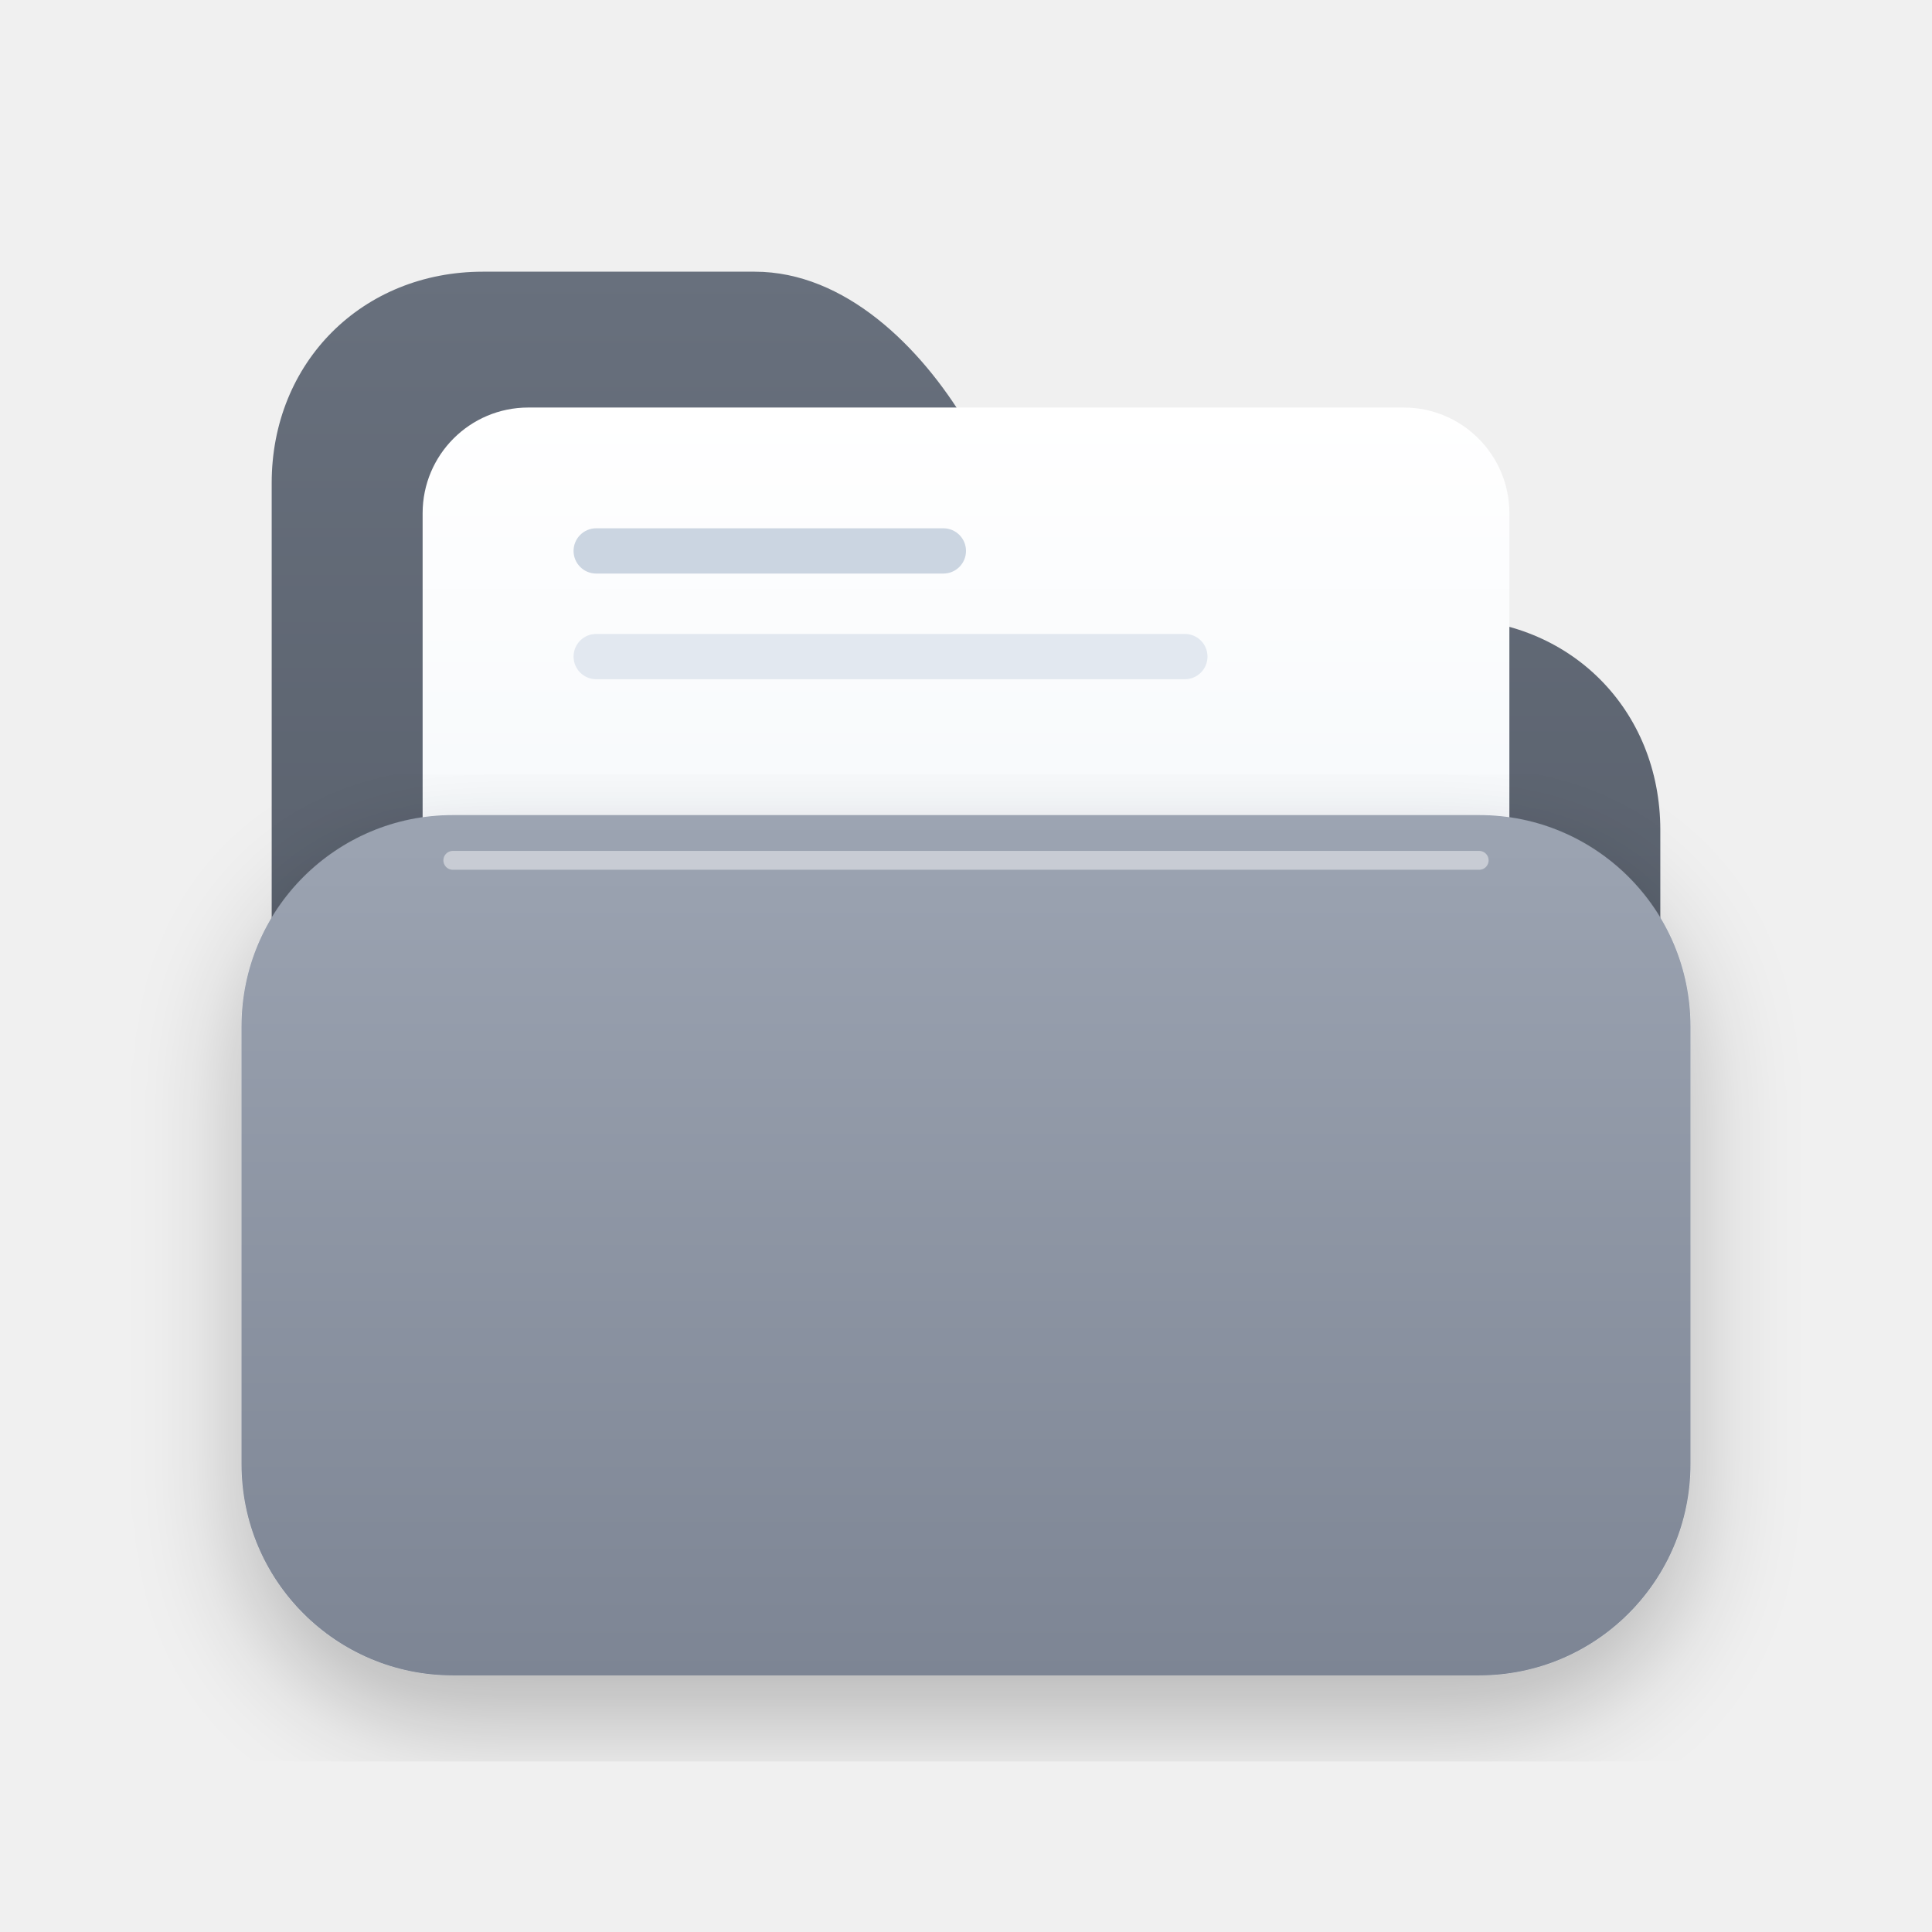
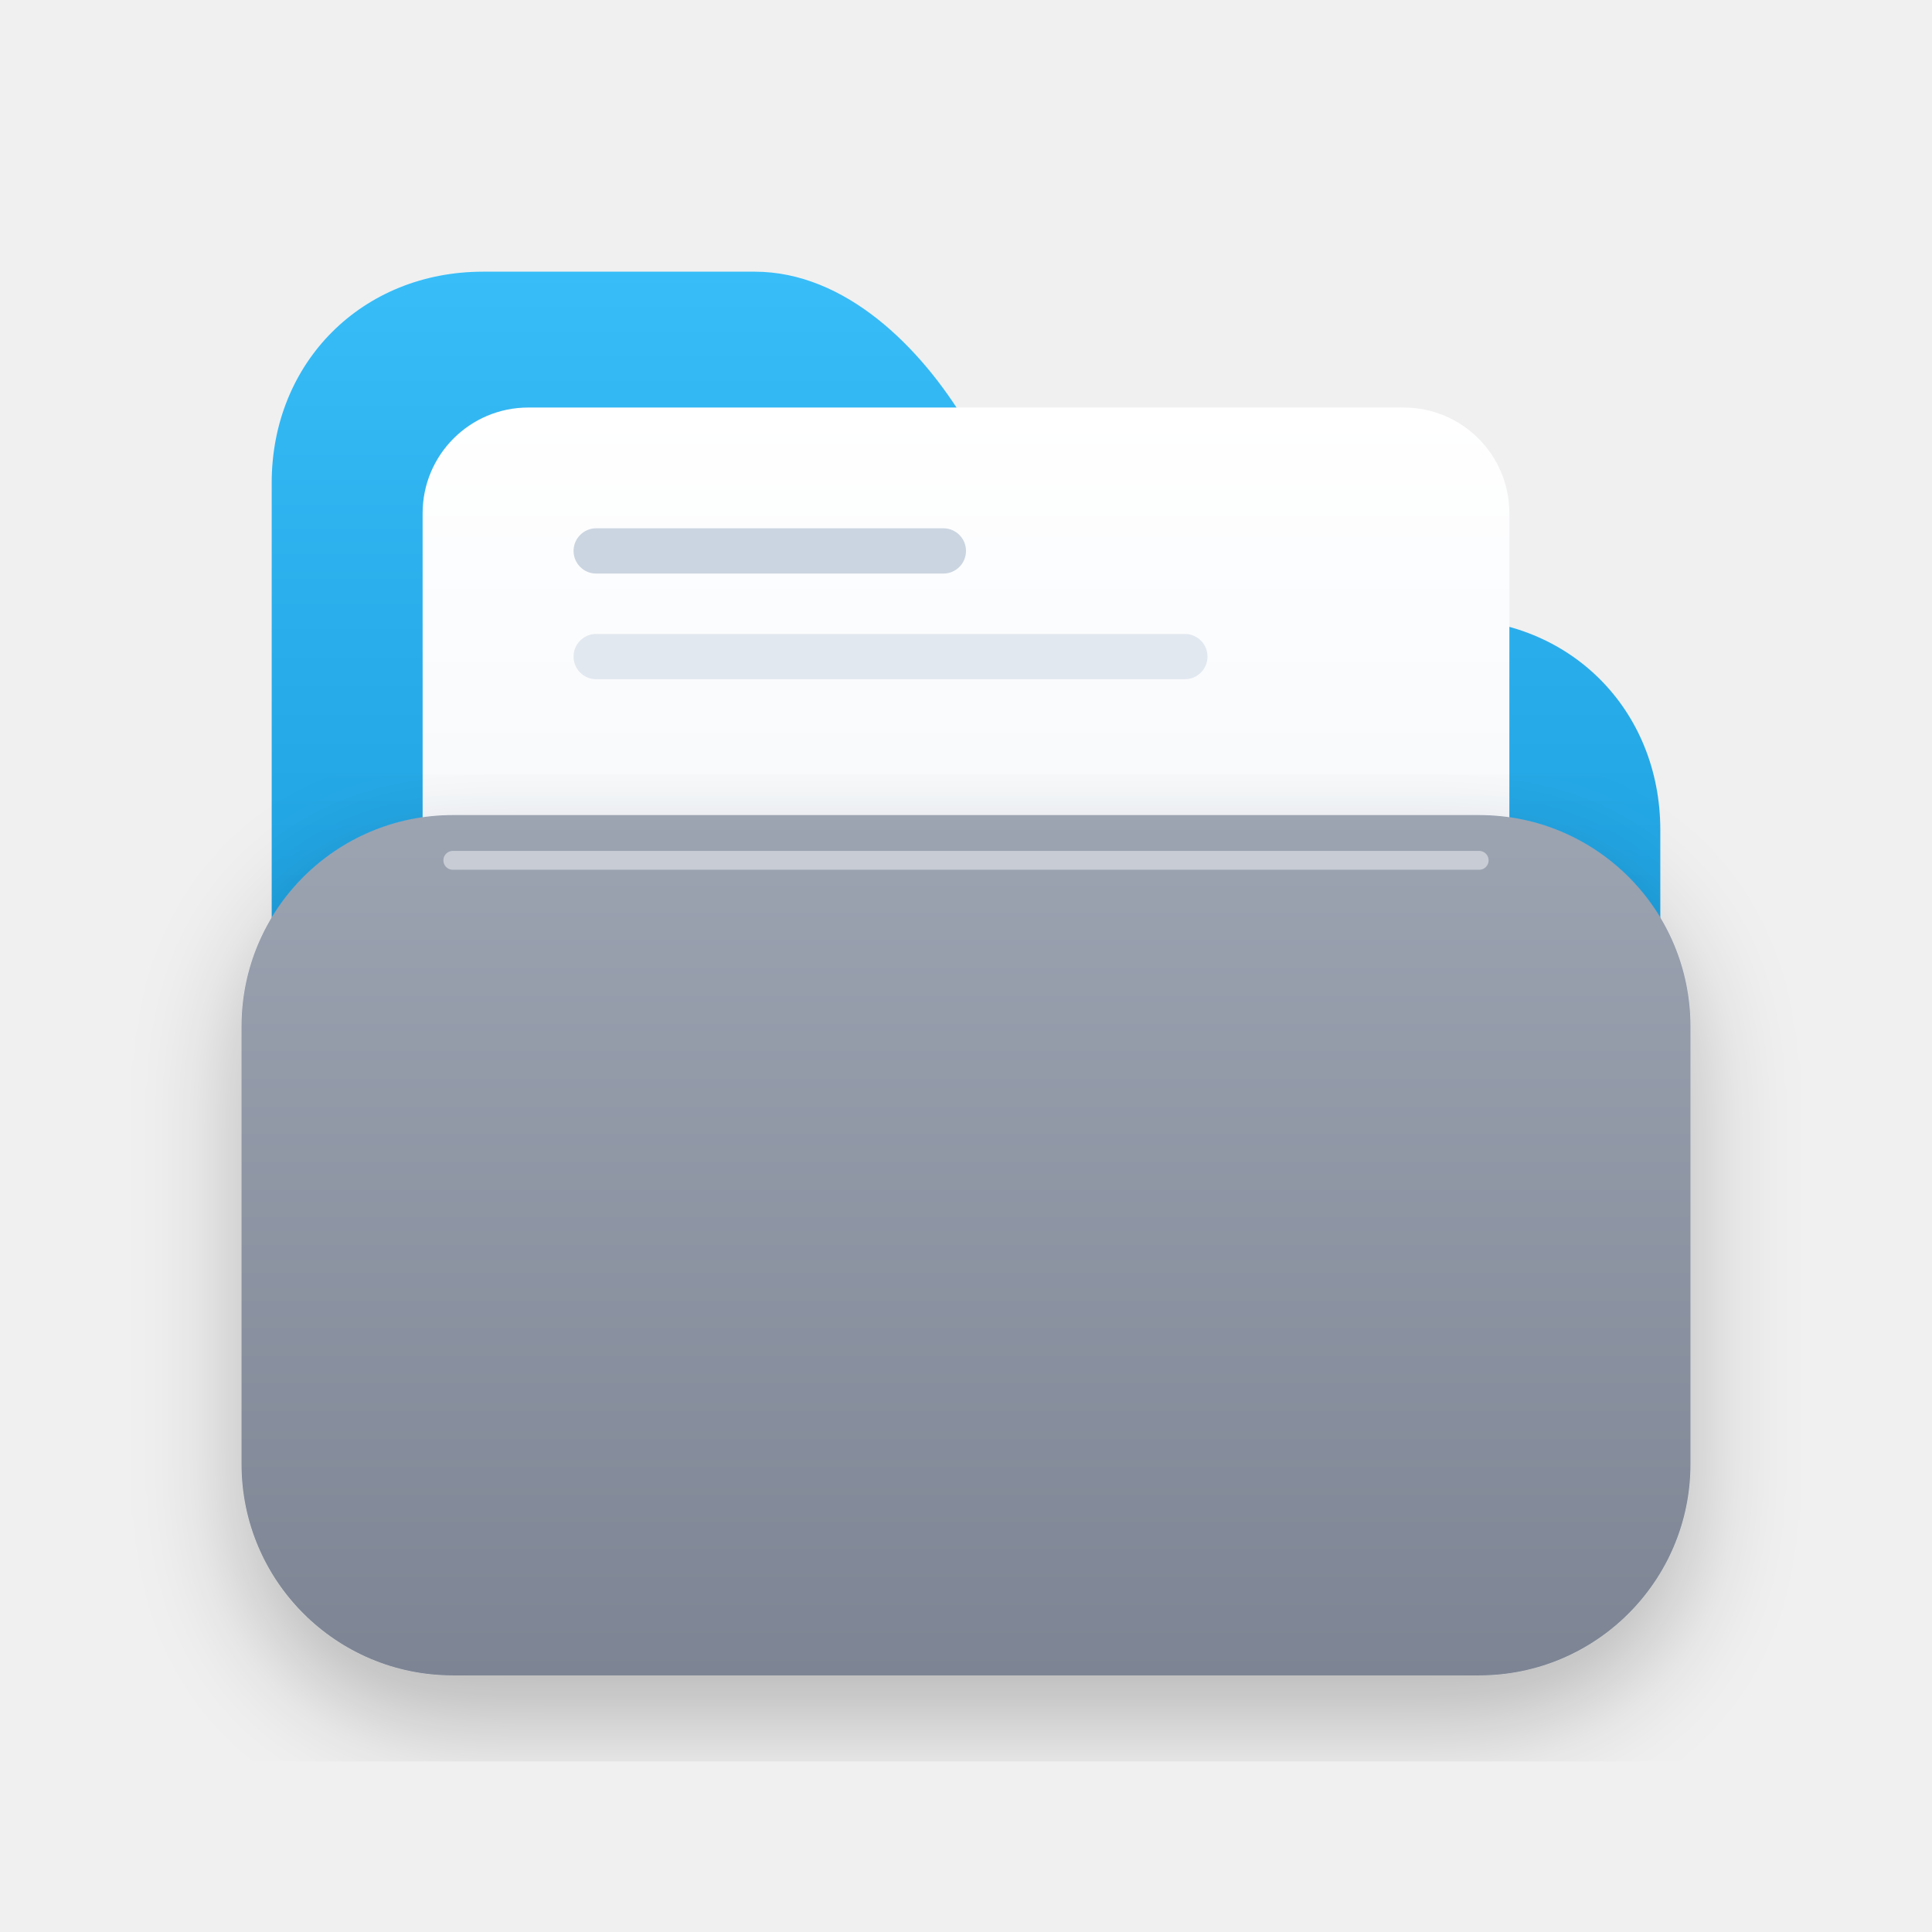
<svg xmlns="http://www.w3.org/2000/svg" viewBox="0 0 256 256" width="256" height="256">
  <defs>
    <linearGradient id="back-folder" x1="0%" y1="0%" x2="0%" y2="100%">
-       <stop offset="0%" stop-color="#68707d" />
-       <stop offset="100%" stop-color="#4b525d" />
+       <stop offset="0%" stop-color="#38bdf8" />
+       <stop offset="100%" stop-color="#0284c7" />
    </linearGradient>
    <linearGradient id="front-folder" x1="0%" y1="0%" x2="0%" y2="100%">
      <stop offset="0%" stop-color="#9ca4b2" />
      <stop offset="100%" stop-color="#7d8594" />
    </linearGradient>
    <linearGradient id="doc-sheet" x1="0%" y1="0%" x2="0%" y2="100%">
      <stop offset="0%" stop-color="#ffffff" />
      <stop offset="100%" stop-color="#f1f5f9" />
    </linearGradient>
    <filter id="shadow" x="-10%" y="-10%" width="120%" height="120%">
      <feDropShadow dx="0" dy="6" stdDeviation="7" flood-opacity="0.24" />
    </filter>
  </defs>
  <path d="M 36 64 C 36 48 48 36 64 36 L 100 36 C 112 36 122 46 128 56 L 134 66 C 140 76 148 82 160 82 L 192 82 C 208 82 220 94 220 110 L 220 194 C 220 210 208 222 192 222 L 64 222 C 48 222 36 210 36 194 Z" fill="url(#back-folder)" />
  <rect x="56" y="54" width="144" height="96" rx="14" ry="14" fill="url(#doc-sheet)" />
  <rect x="76" y="70" width="52" height="6" rx="3" fill="#cbd5e1" />
  <rect x="76" y="84" width="84" height="6" rx="3" fill="#e2e8f0" />
  <rect x="32" y="108" width="192" height="114" rx="28" ry="28" fill="url(#front-folder)" filter="url(#shadow)" />
  <path d="M 60 114 L 196 114" stroke="#ffffff" stroke-width="2.5" stroke-linecap="round" opacity="0.45" />
</svg>
